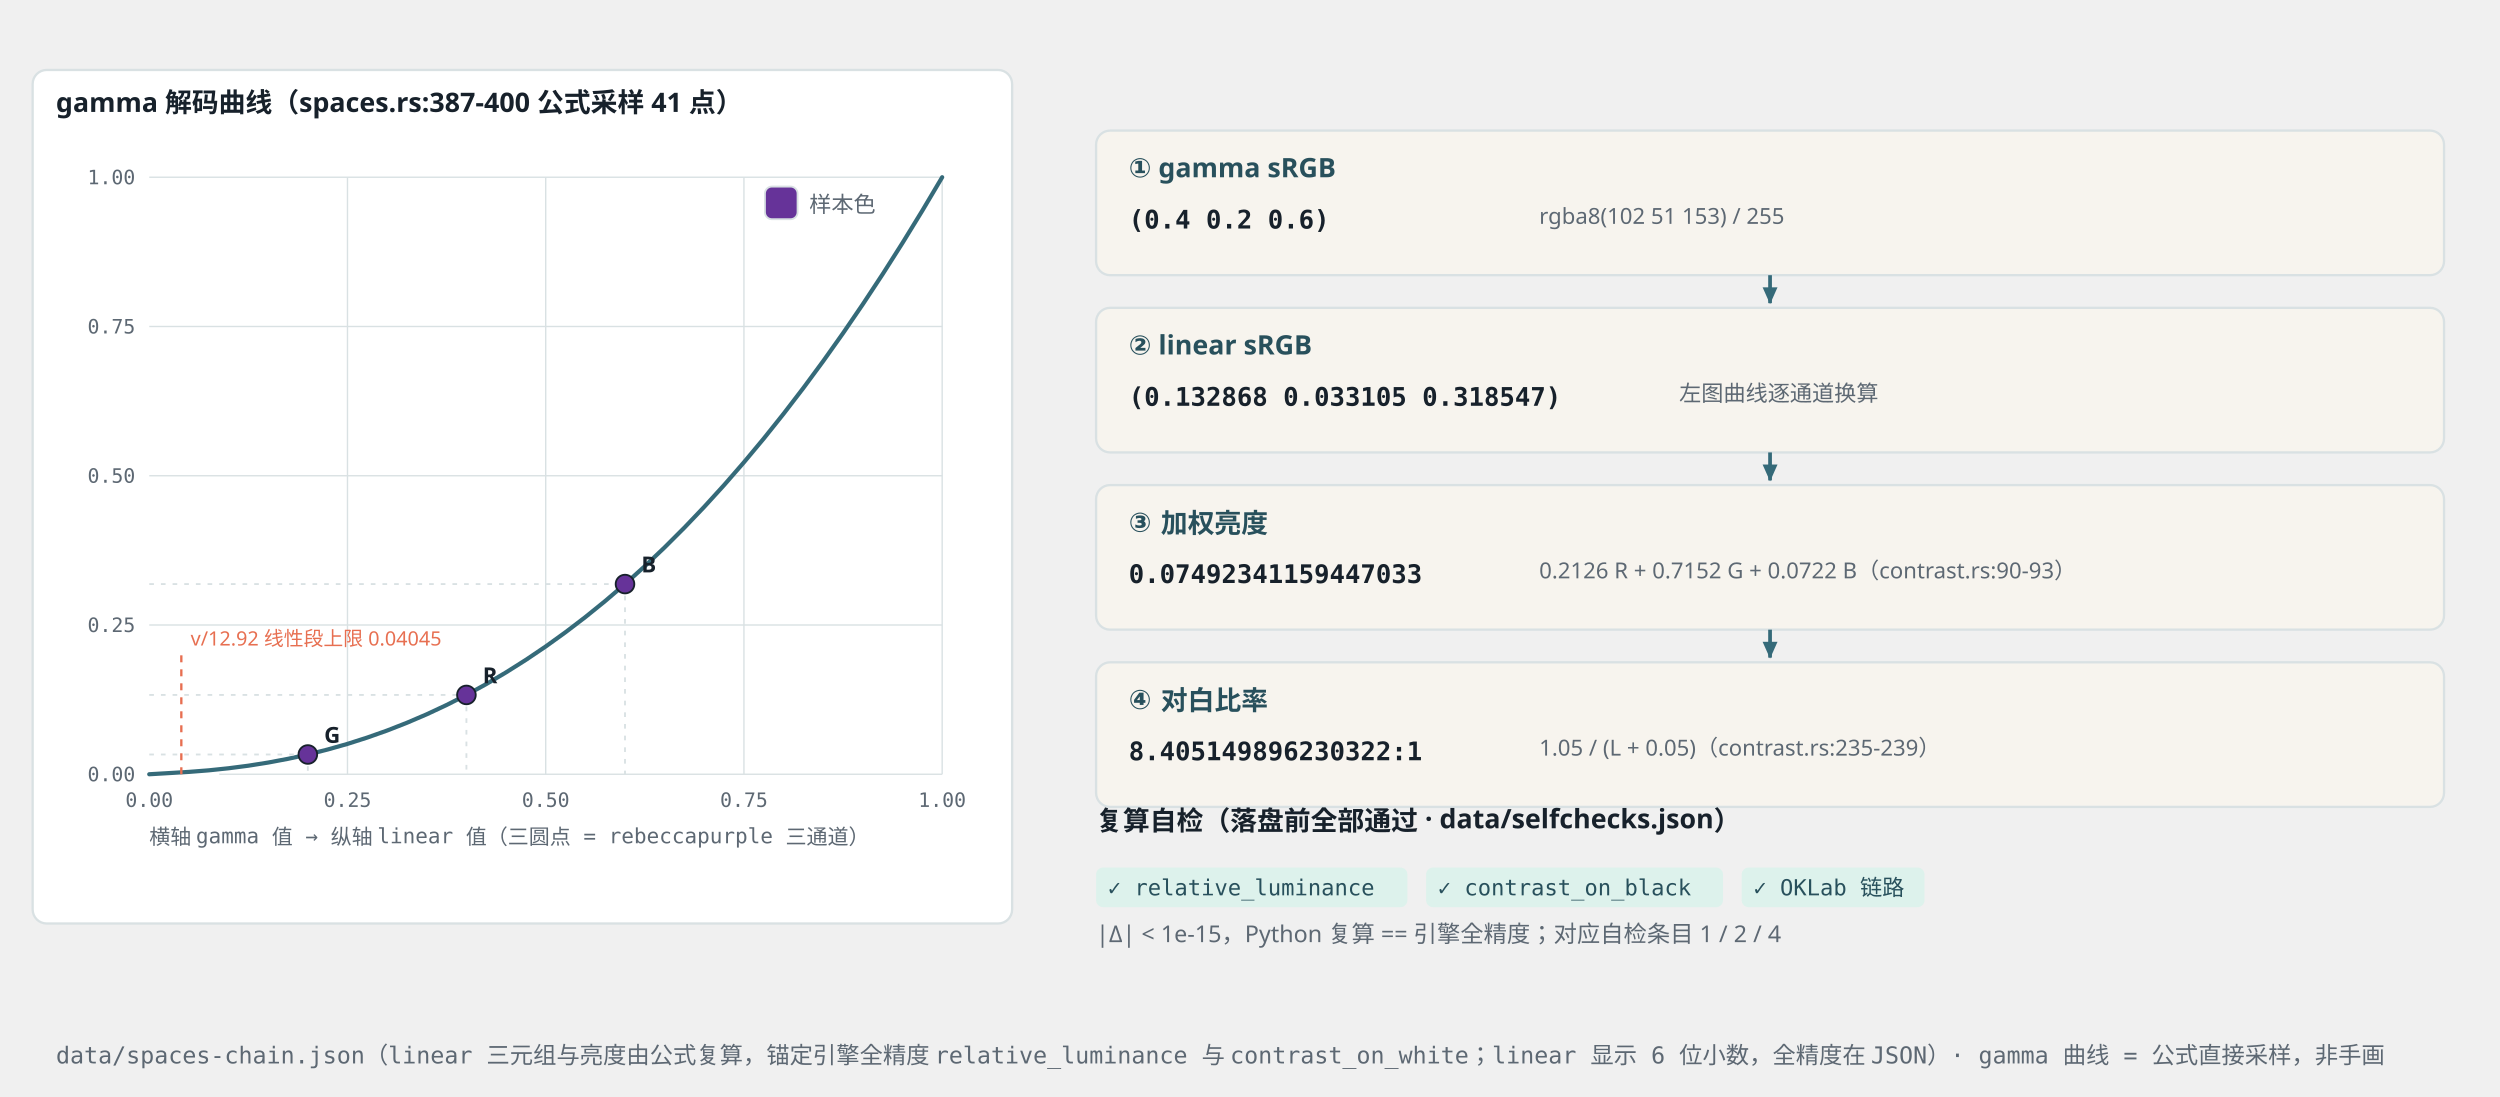
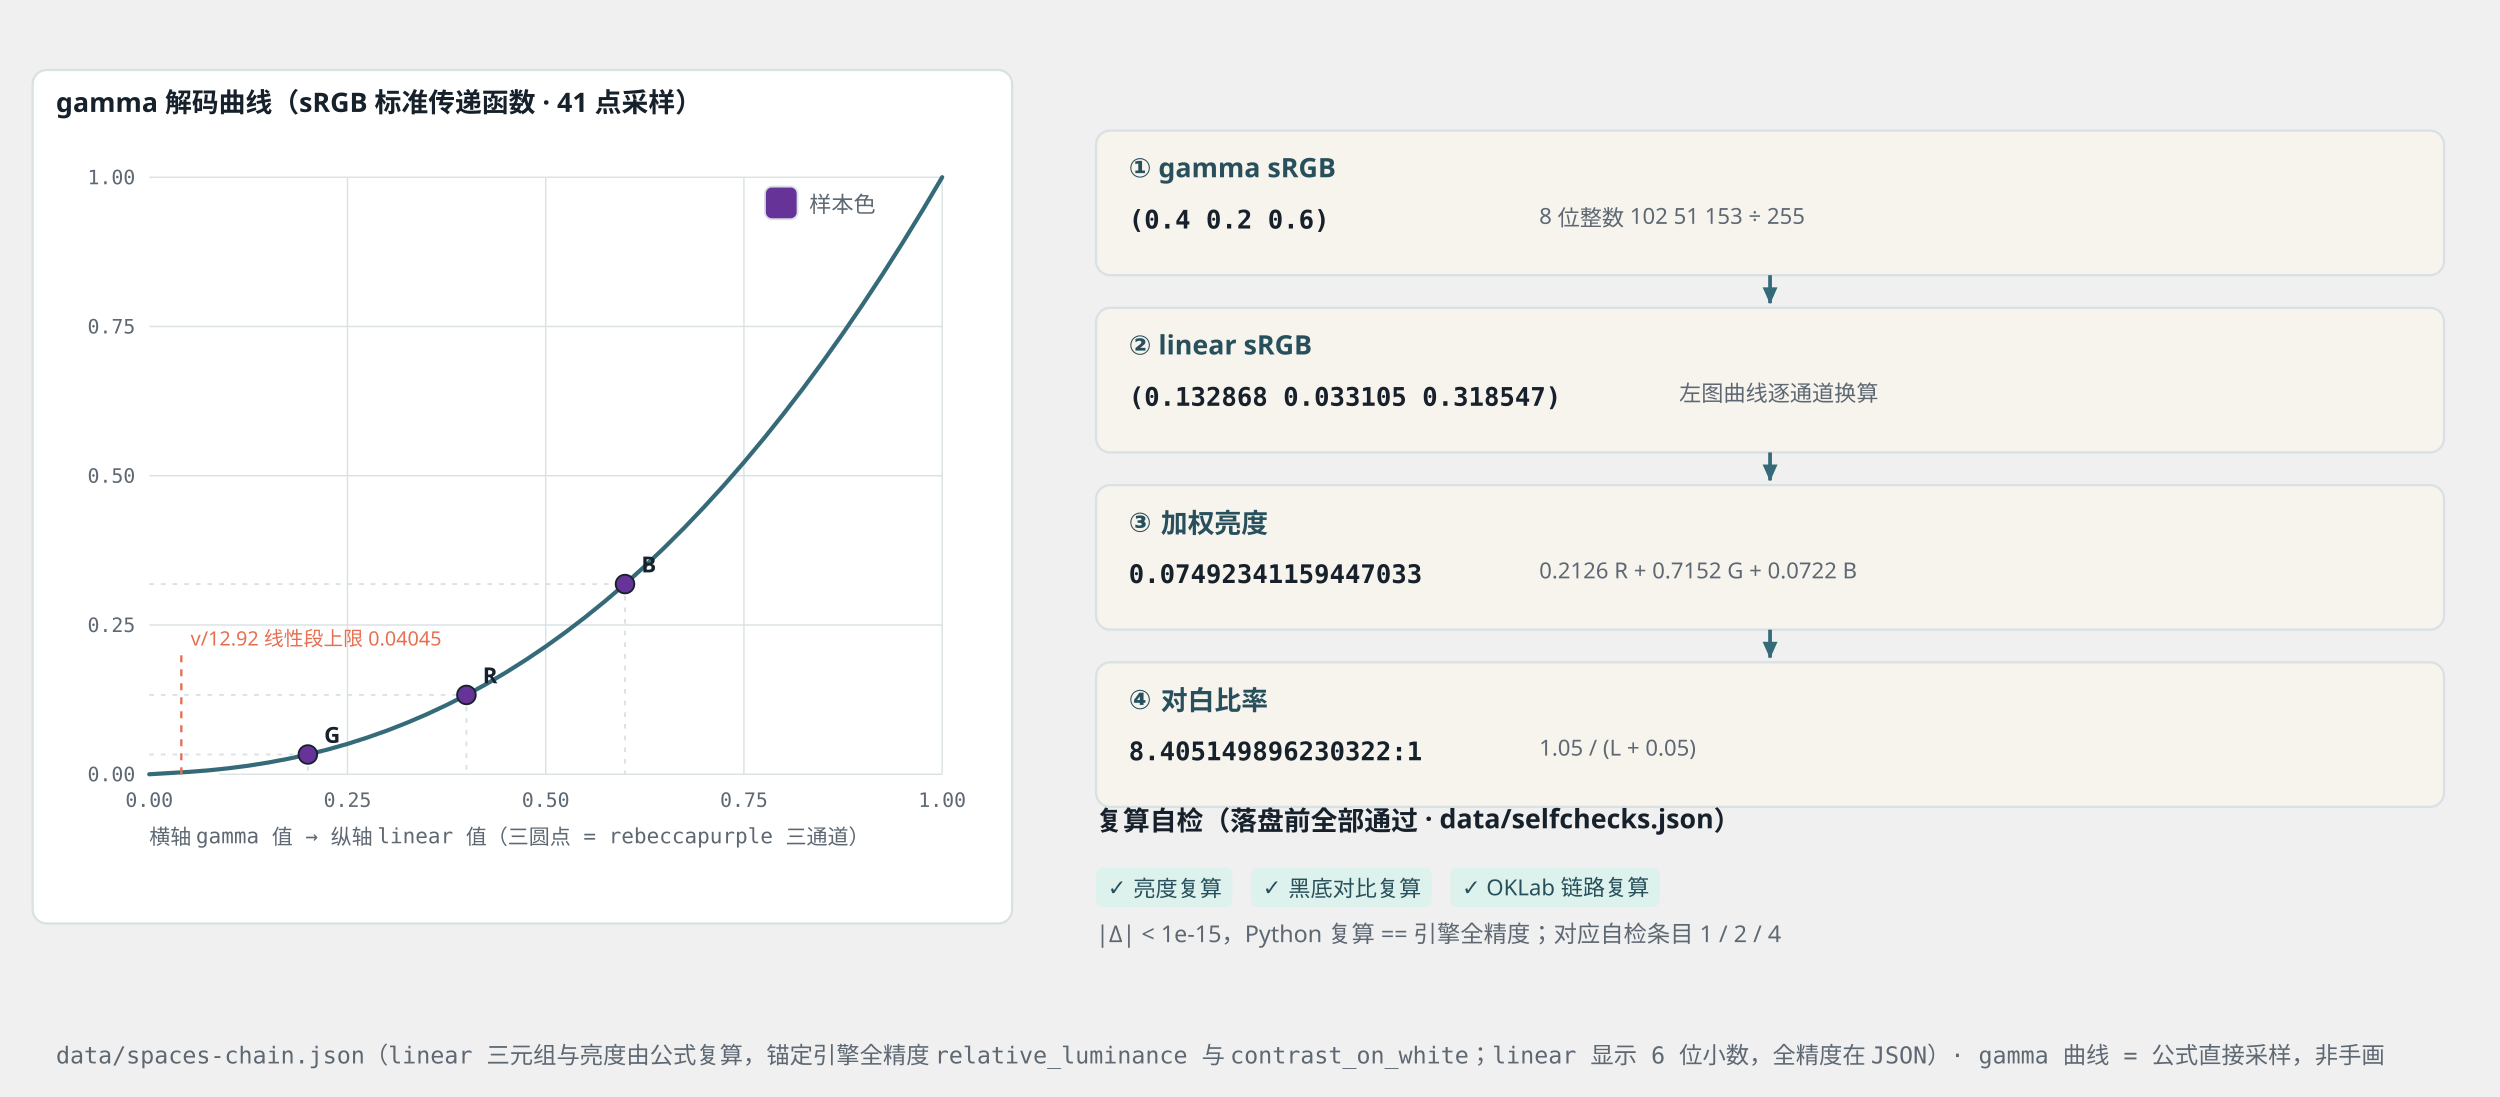
<svg xmlns="http://www.w3.org/2000/svg" id="p-luminance" viewBox="0 0 1072 470" width="1072" height="470" role="img">
  <defs>
    <marker id="p-luminance-arrow" viewBox="0 0 10 10" refX="8.5" refY="5" markerWidth="5" markerHeight="5" orient="auto-start-reverse">
      <path d="M 0,1 L 9,5 L 0,9 z" fill="#356A79" />
    </marker>
  </defs>
  <rect x="14" y="30" width="420" height="366" fill="#FFFFFF" rx="6" stroke="#D9E1E3" stroke-width="1" />
-   <text x="24" y="48" font-size="11.5" fill="#17212B" font-family="'Source Han Sans SC','PingFang SC',sans-serif" font-weight="600" text-anchor="start">gamma 解码曲线（spaces.rs:387-400 公式采样 41 点）</text>
+   <text x="24" y="48" font-size="11.5" fill="#17212B" font-family="'Source Han Sans SC','PingFang SC',sans-serif" font-weight="600" text-anchor="start">gamma 解码曲线（sRGB 标准传递函数 · 41 点采样）</text>
  <text x="64.0" y="346" font-size="8.5" fill="#5D6873" font-family="'0xProto Nerd Font','SF Mono',Menlo,monospace" font-weight="400" text-anchor="middle">0.00</text>
  <line x1="94" y1="332.0" x2="404" y2="332.0" stroke="#D9E1E3" stroke-width="0.6" stroke-linecap="butt" />
  <text x="58" y="335.0" font-size="8.5" fill="#5D6873" font-family="'0xProto Nerd Font','SF Mono',Menlo,monospace" font-weight="400" text-anchor="end">0.00</text>
  <line x1="149.0" y1="332" x2="149.0" y2="76" stroke="#D9E1E3" stroke-width="0.6" stroke-linecap="butt" />
  <text x="149.0" y="346" font-size="8.5" fill="#5D6873" font-family="'0xProto Nerd Font','SF Mono',Menlo,monospace" font-weight="400" text-anchor="middle">0.25</text>
  <line x1="64" y1="268.0" x2="404" y2="268.0" stroke="#D9E1E3" stroke-width="0.6" stroke-linecap="butt" />
  <text x="58" y="271.0" font-size="8.5" fill="#5D6873" font-family="'0xProto Nerd Font','SF Mono',Menlo,monospace" font-weight="400" text-anchor="end">0.25</text>
  <line x1="234.0" y1="332" x2="234.0" y2="76" stroke="#D9E1E3" stroke-width="0.6" stroke-linecap="butt" />
  <text x="234.0" y="346" font-size="8.5" fill="#5D6873" font-family="'0xProto Nerd Font','SF Mono',Menlo,monospace" font-weight="400" text-anchor="middle">0.50</text>
  <line x1="64" y1="204.0" x2="404" y2="204.0" stroke="#D9E1E3" stroke-width="0.6" stroke-linecap="butt" />
  <text x="58" y="207.0" font-size="8.5" fill="#5D6873" font-family="'0xProto Nerd Font','SF Mono',Menlo,monospace" font-weight="400" text-anchor="end">0.50</text>
  <line x1="319.0" y1="332" x2="319.0" y2="76" stroke="#D9E1E3" stroke-width="0.6" stroke-linecap="butt" />
  <text x="319.0" y="346" font-size="8.5" fill="#5D6873" font-family="'0xProto Nerd Font','SF Mono',Menlo,monospace" font-weight="400" text-anchor="middle">0.75</text>
  <line x1="64" y1="140.0" x2="404" y2="140.0" stroke="#D9E1E3" stroke-width="0.6" stroke-linecap="butt" />
  <text x="58" y="143.0" font-size="8.5" fill="#5D6873" font-family="'0xProto Nerd Font','SF Mono',Menlo,monospace" font-weight="400" text-anchor="end">0.75</text>
  <line x1="404.0" y1="332" x2="404.0" y2="76" stroke="#D9E1E3" stroke-width="0.6" stroke-linecap="butt" />
  <text x="404.0" y="346" font-size="8.5" fill="#5D6873" font-family="'0xProto Nerd Font','SF Mono',Menlo,monospace" font-weight="400" text-anchor="middle">1.00</text>
  <line x1="64" y1="76.0" x2="404" y2="76.0" stroke="#D9E1E3" stroke-width="0.6" stroke-linecap="butt" />
  <text x="58" y="79.0" font-size="8.5" fill="#5D6873" font-family="'0xProto Nerd Font','SF Mono',Menlo,monospace" font-weight="400" text-anchor="end">1.00</text>
  <path d="M 64.0,332.0 L 72.5,331.5 L 81.0,330.99 L 89.5,330.32 L 98.0,329.43 L 106.5,328.33 L 115.0,326.98 L 123.5,325.38 L 132.0,323.53 L 140.5,321.39 L 149.0,318.98 L 157.5,316.26 L 166.0,313.25 L 174.5,309.92 L 183.0,306.28 L 191.5,302.3 L 200.0,297.99 L 208.5,293.33 L 217.0,288.31 L 225.5,282.94 L 234.0,277.21 L 242.5,271.09 L 251.0,264.6 L 259.5,257.72 L 268.0,250.45 L 276.5,242.78 L 285.0,234.71 L 293.5,226.22 L 302.0,217.31 L 310.5,207.99 L 319.0,198.23 L 327.5,188.05 L 336.0,177.42 L 344.5,166.35 L 353.0,154.83 L 361.5,142.86 L 370.0,130.42 L 378.5,117.53 L 387.0,104.16 L 395.5,90.32 L 404.0,76.0" fill="none" stroke-linejoin="round" stroke-linecap="round" stroke="#356A79" stroke-width="1.8" />
  <line x1="77.75" y1="332" x2="77.75" y2="280.8" stroke="#E76F51" stroke-width="1" stroke-linecap="butt" stroke-dasharray="3 3" />
  <text x="81.75" y="276.8" font-size="8.5" fill="#E76F51" font-family="'Source Han Sans SC','PingFang SC',sans-serif" font-weight="400" text-anchor="start">v/12.92 线性段上限 0.04045</text>
  <line x1="200.0" y1="297.99" x2="200.0" y2="332" stroke="#D9E1E3" stroke-width="0.8" stroke-linecap="butt" stroke-dasharray="2 3" />
  <line x1="64" y1="297.99" x2="200.0" y2="297.99" stroke="#D9E1E3" stroke-width="0.8" stroke-linecap="butt" stroke-dasharray="2 3" />
  <circle cx="200.0" cy="297.99" r="4" fill="#663399" stroke="#17212B" stroke-width="0.8" />
  <text x="207.0" y="292.99" font-size="9.5" fill="#17212B" font-family="'Source Han Sans SC','PingFang SC',sans-serif" font-weight="600" text-anchor="start">R</text>
  <line x1="132.0" y1="323.53" x2="132.0" y2="332" stroke="#D9E1E3" stroke-width="0.8" stroke-linecap="butt" stroke-dasharray="2 3" />
  <line x1="64" y1="323.53" x2="132.0" y2="323.53" stroke="#D9E1E3" stroke-width="0.8" stroke-linecap="butt" stroke-dasharray="2 3" />
  <circle cx="132.0" cy="323.53" r="4" fill="#663399" stroke="#17212B" stroke-width="0.8" />
  <text x="139.0" y="318.53" font-size="9.5" fill="#17212B" font-family="'Source Han Sans SC','PingFang SC',sans-serif" font-weight="600" text-anchor="start">G</text>
  <line x1="268.0" y1="250.45" x2="268.0" y2="332" stroke="#D9E1E3" stroke-width="0.8" stroke-linecap="butt" stroke-dasharray="2 3" />
  <line x1="64" y1="250.45" x2="268.0" y2="250.45" stroke="#D9E1E3" stroke-width="0.8" stroke-linecap="butt" stroke-dasharray="2 3" />
  <circle cx="268.0" cy="250.45" r="4" fill="#663399" stroke="#17212B" stroke-width="0.8" />
  <text x="275.0" y="245.45" font-size="9.5" fill="#17212B" font-family="'Source Han Sans SC','PingFang SC',sans-serif" font-weight="600" text-anchor="start">B</text>
  <text x="64" y="362" font-size="9" fill="#5D6873" font-family="'0xProto Nerd Font','SF Mono',Menlo,monospace" font-weight="400" text-anchor="start">横轴 gamma 值 → 纵轴 linear 值（三圆点 = rebeccapurple 三通道）</text>
  <rect x="328" y="80" width="14" height="14" fill="#663399" rx="3" stroke="#D9E1E3" stroke-width="0.8" />
  <text x="347" y="91" font-size="9.5" fill="#5D6873" font-family="'Source Han Sans SC','PingFang SC',sans-serif" font-weight="400" text-anchor="start">样本色</text>
  <rect x="470" y="56" width="578" height="62" fill="#F7F4EE" rx="6" stroke="#D9E1E3" stroke-width="1" />
  <text x="484" y="76" font-size="11.5" fill="#28505C" font-family="'Source Han Sans SC','PingFang SC',sans-serif" font-weight="600" text-anchor="start">① gamma sRGB</text>
  <text x="484" y="98" font-size="11" fill="#17212B" font-family="'0xProto Nerd Font','SF Mono',Menlo,monospace" font-weight="600" text-anchor="start">(0.4  0.2  0.6)</text>
-   <text x="660" y="96" font-size="9.5" fill="#5D6873" font-family="'Source Han Sans SC','PingFang SC',sans-serif" font-weight="400" text-anchor="start">rgba8(102 51 153) / 255</text>
+   <text x="660" y="96" font-size="9.5" fill="#5D6873" font-family="'Source Han Sans SC','PingFang SC',sans-serif" font-weight="400" text-anchor="start">8 位整数 102 51 153 ÷ 255</text>
  <path d="M 759,118 L 759,130" fill="none" stroke="#356A79" stroke-width="1.6" marker-end="url(#p-luminance-arrow)" />
  <rect x="470" y="132" width="578" height="62" fill="#F7F4EE" rx="6" stroke="#D9E1E3" stroke-width="1" />
  <text x="484" y="152" font-size="11.5" fill="#28505C" font-family="'Source Han Sans SC','PingFang SC',sans-serif" font-weight="600" text-anchor="start">② linear sRGB</text>
  <text x="484" y="174" font-size="11" fill="#17212B" font-family="'0xProto Nerd Font','SF Mono',Menlo,monospace" font-weight="600" text-anchor="start">(0.132868 0.033105 0.318547)</text>
  <text x="720" y="172" font-size="9.5" fill="#5D6873" font-family="'Source Han Sans SC','PingFang SC',sans-serif" font-weight="400" text-anchor="start">左图曲线逐通道换算</text>
  <path d="M 759,194 L 759,206" fill="none" stroke="#356A79" stroke-width="1.6" marker-end="url(#p-luminance-arrow)" />
  <rect x="470" y="208" width="578" height="62" fill="#F7F4EE" rx="6" stroke="#D9E1E3" stroke-width="1" />
  <text x="484" y="228" font-size="11.5" fill="#28505C" font-family="'Source Han Sans SC','PingFang SC',sans-serif" font-weight="600" text-anchor="start">③ 加权亮度</text>
  <text x="484" y="250" font-size="11" fill="#17212B" font-family="'0xProto Nerd Font','SF Mono',Menlo,monospace" font-weight="600" text-anchor="start">0.07492341159447033</text>
-   <text x="660" y="248" font-size="9.5" fill="#5D6873" font-family="'Source Han Sans SC','PingFang SC',sans-serif" font-weight="400" text-anchor="start">0.2126 R + 0.7152 G + 0.0722 B（contrast.rs:90-93）</text>
+   <text x="660" y="248" font-size="9.5" fill="#5D6873" font-family="'Source Han Sans SC','PingFang SC',sans-serif" font-weight="400" text-anchor="start">0.2126 R + 0.7152 G + 0.0722 B</text>
  <path d="M 759,270 L 759,282" fill="none" stroke="#356A79" stroke-width="1.6" marker-end="url(#p-luminance-arrow)" />
  <rect x="470" y="284" width="578" height="62" fill="#F7F4EE" rx="6" stroke="#D9E1E3" stroke-width="1" />
  <text x="484" y="304" font-size="11.5" fill="#28505C" font-family="'Source Han Sans SC','PingFang SC',sans-serif" font-weight="600" text-anchor="start">④ 对白比率</text>
  <text x="484" y="326" font-size="11" fill="#17212B" font-family="'0xProto Nerd Font','SF Mono',Menlo,monospace" font-weight="600" text-anchor="start">8.405149896230322:1</text>
-   <text x="660" y="324" font-size="9.5" fill="#5D6873" font-family="'Source Han Sans SC','PingFang SC',sans-serif" font-weight="400" text-anchor="start">1.05 / (L + 0.05)（contrast.rs:235-239）</text>
+   <text x="660" y="324" font-size="9.5" fill="#5D6873" font-family="'Source Han Sans SC','PingFang SC',sans-serif" font-weight="400" text-anchor="start">1.05 / (L + 0.05)</text>
  <text x="470" y="356" font-size="11.5" fill="#17212B" font-family="'Source Han Sans SC','PingFang SC',sans-serif" font-weight="600" text-anchor="start">复算自检（落盘前全部通过 · data/selfchecks.json）</text>
-   <rect x="470" y="372" width="133.5" height="17" fill="#DDF2EC" rx="3" />
-   <text x="475" y="383.92" font-size="9.5" fill="#28505C" font-family="'0xProto Nerd Font','SF Mono',Menlo,monospace" font-weight="400" text-anchor="start">✓ relative_luminance</text>
-   <rect x="611.5" y="372" width="127.33" height="17" fill="#DDF2EC" rx="3" />
-   <text x="616.5" y="383.92" font-size="9.5" fill="#28505C" font-family="'0xProto Nerd Font','SF Mono',Menlo,monospace" font-weight="400" text-anchor="start">✓ contrast_on_black</text>
-   <rect x="746.83" y="372" width="78.4" height="17" fill="#DDF2EC" rx="3" />
-   <text x="751.83" y="383.92" font-size="9.5" fill="#28505C" font-family="'0xProto Nerd Font','SF Mono',Menlo,monospace" font-weight="400" text-anchor="start">✓ OKLab 链路</text>
+   <rect x="470" y="372" width="58.45" height="17" fill="#DDF2EC" rx="3" />
+   <text x="475" y="383.92" font-size="9.5" fill="#28505C" font-family="'Source Han Sans SC','PingFang SC',sans-serif" font-weight="400" text-anchor="start">✓ 亮度复算</text>
+   <rect x="536.45" y="372" width="77.45" height="17" fill="#DDF2EC" rx="3" />
+   <text x="541.45" y="383.92" font-size="9.5" fill="#28505C" font-family="'Source Han Sans SC','PingFang SC',sans-serif" font-weight="400" text-anchor="start">✓ 黑底对比复算</text>
+   <rect x="621.9" y="372" width="89.8" height="17" fill="#DDF2EC" rx="3" />
+   <text x="626.9" y="383.92" font-size="9.5" fill="#28505C" font-family="'Source Han Sans SC','PingFang SC',sans-serif" font-weight="400" text-anchor="start">✓ OKLab 链路复算</text>
  <text x="470" y="404" font-size="10" fill="#5D6873" font-family="'Source Han Sans SC','PingFang SC',sans-serif" font-weight="400" text-anchor="start">|Δ| &lt; 1e-15，Python 复算 == 引擎全精度；对应自检条目 1 / 2 / 4</text>
  <text x="24" y="456" font-size="10" fill="#5D6873" font-family="'0xProto Nerd Font','SF Mono',Menlo,monospace" font-weight="400" text-anchor="start">data/spaces-chain.json（linear 三元组与亮度由公式复算，锚定引擎全精度 relative_luminance 与 contrast_on_white；linear 显示 6 位小数，全精度在 JSON）· gamma 曲线 = 公式直接采样，非手画</text>
</svg>
